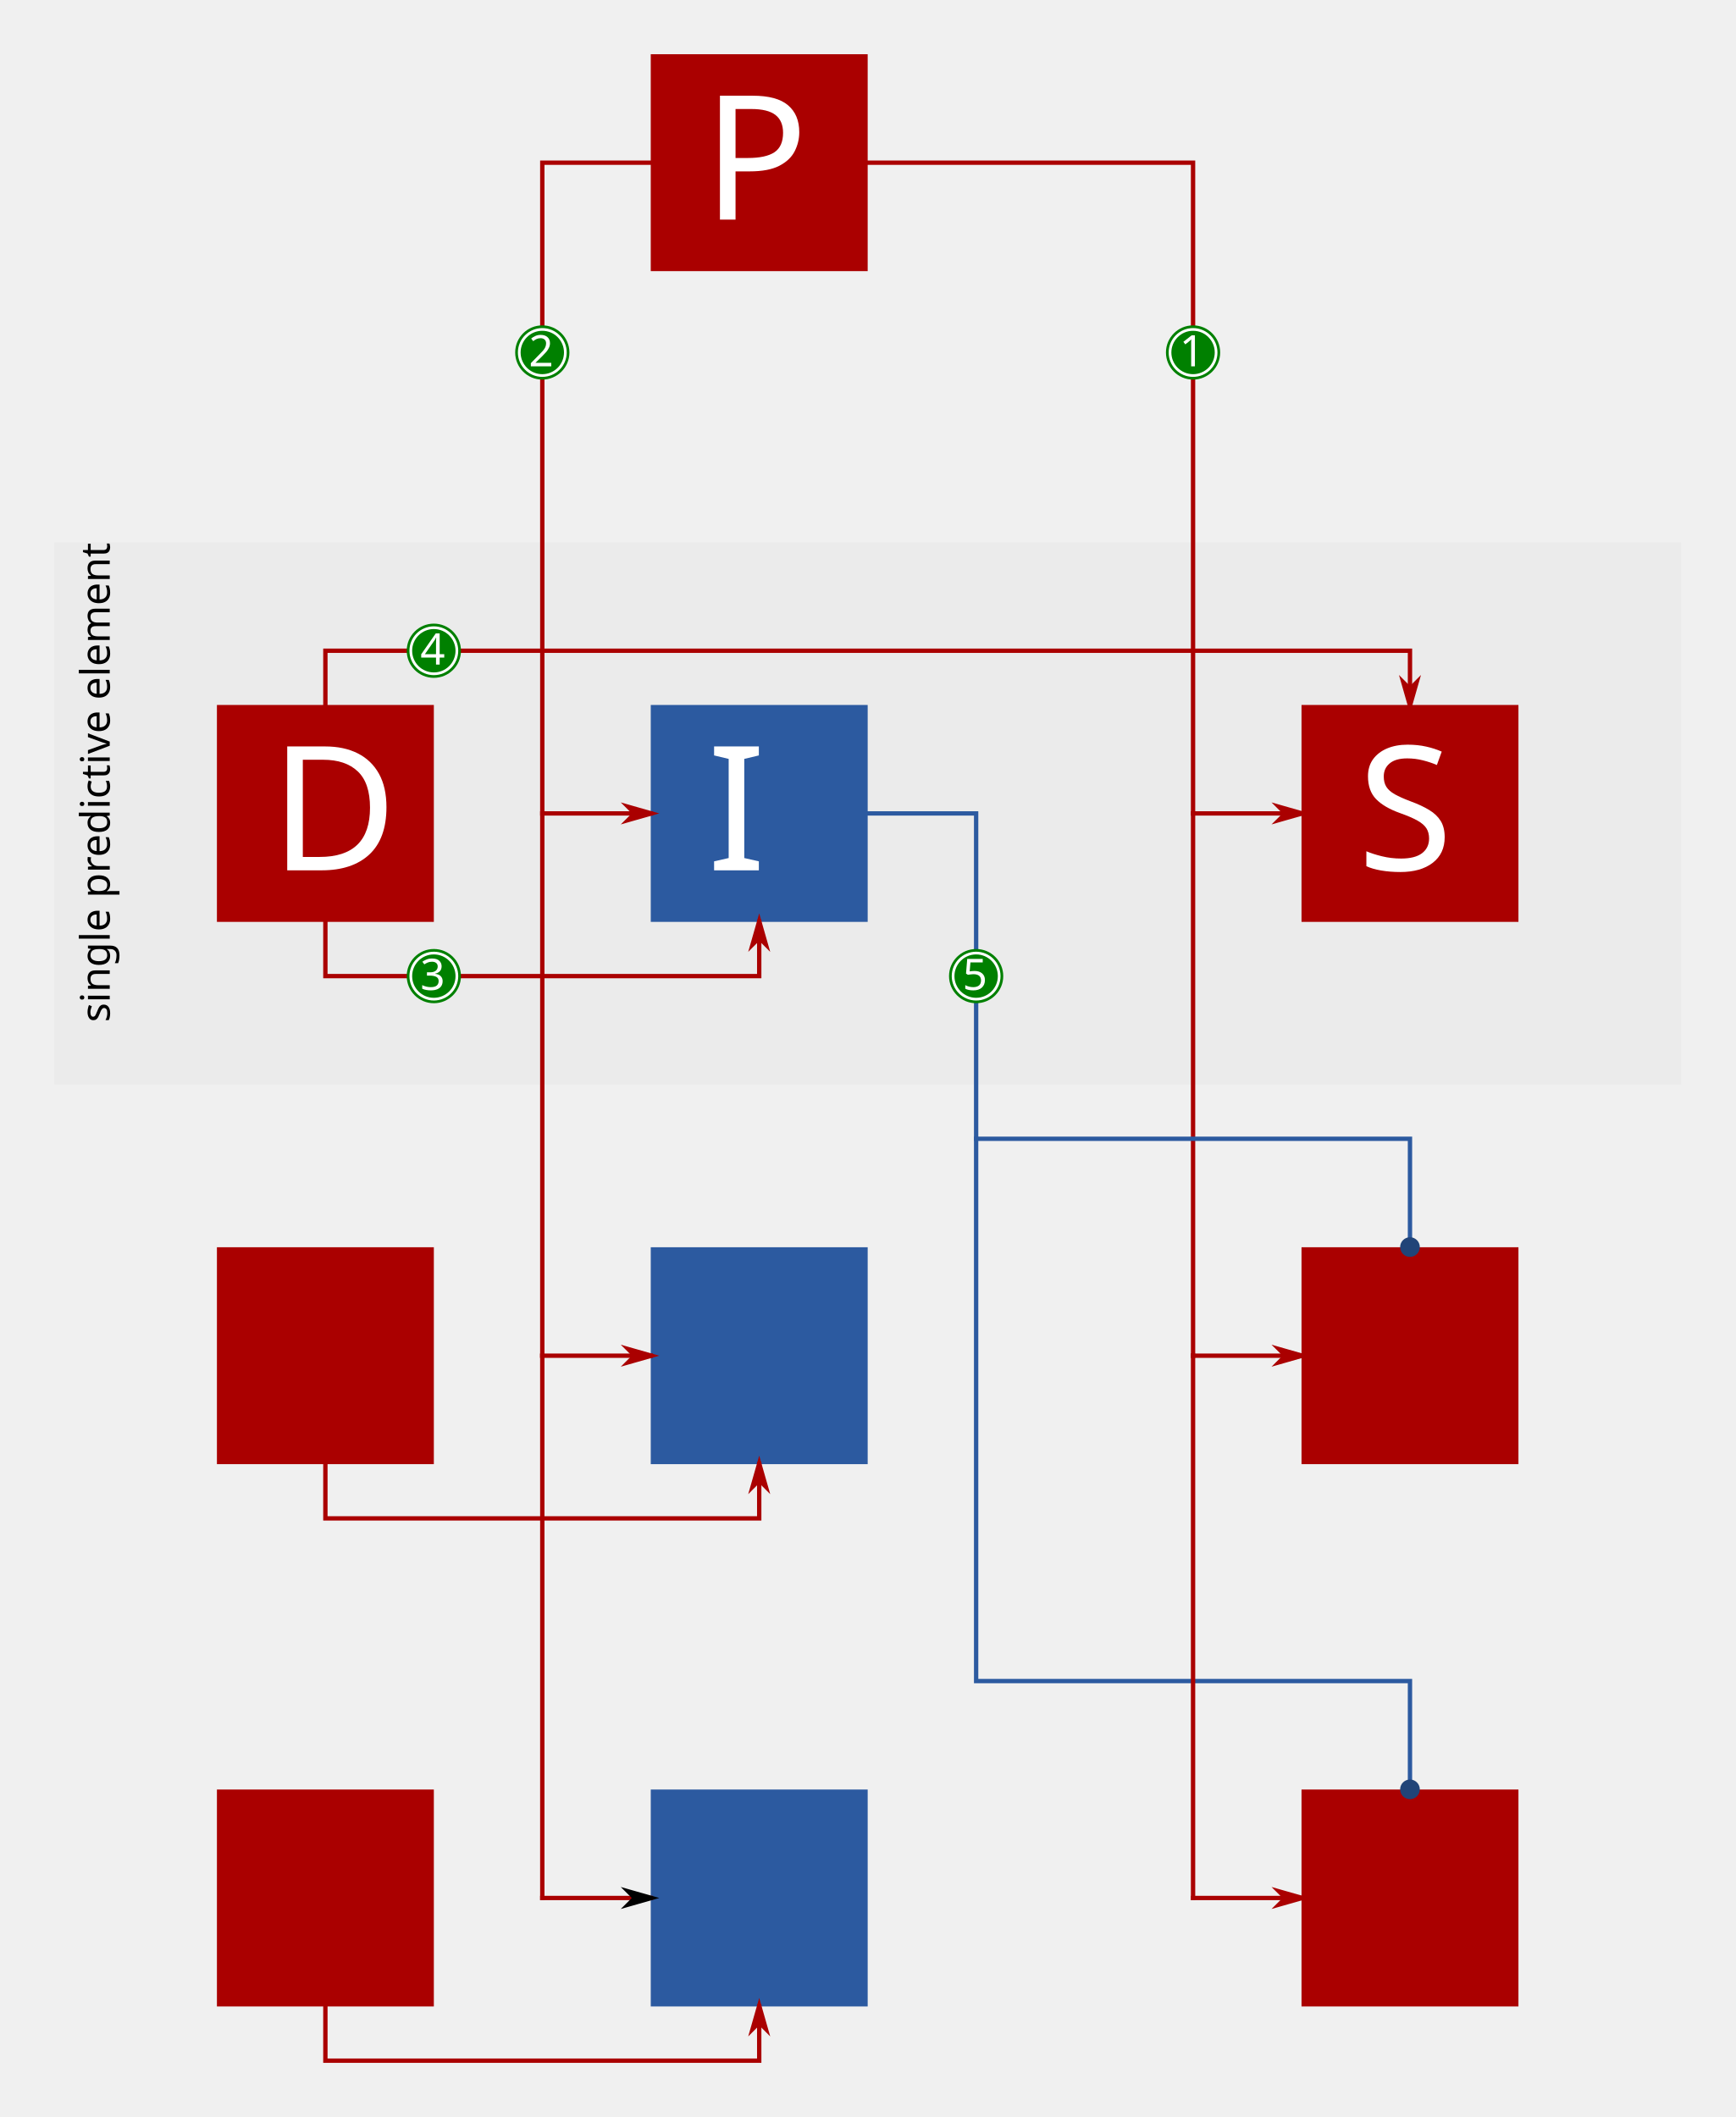
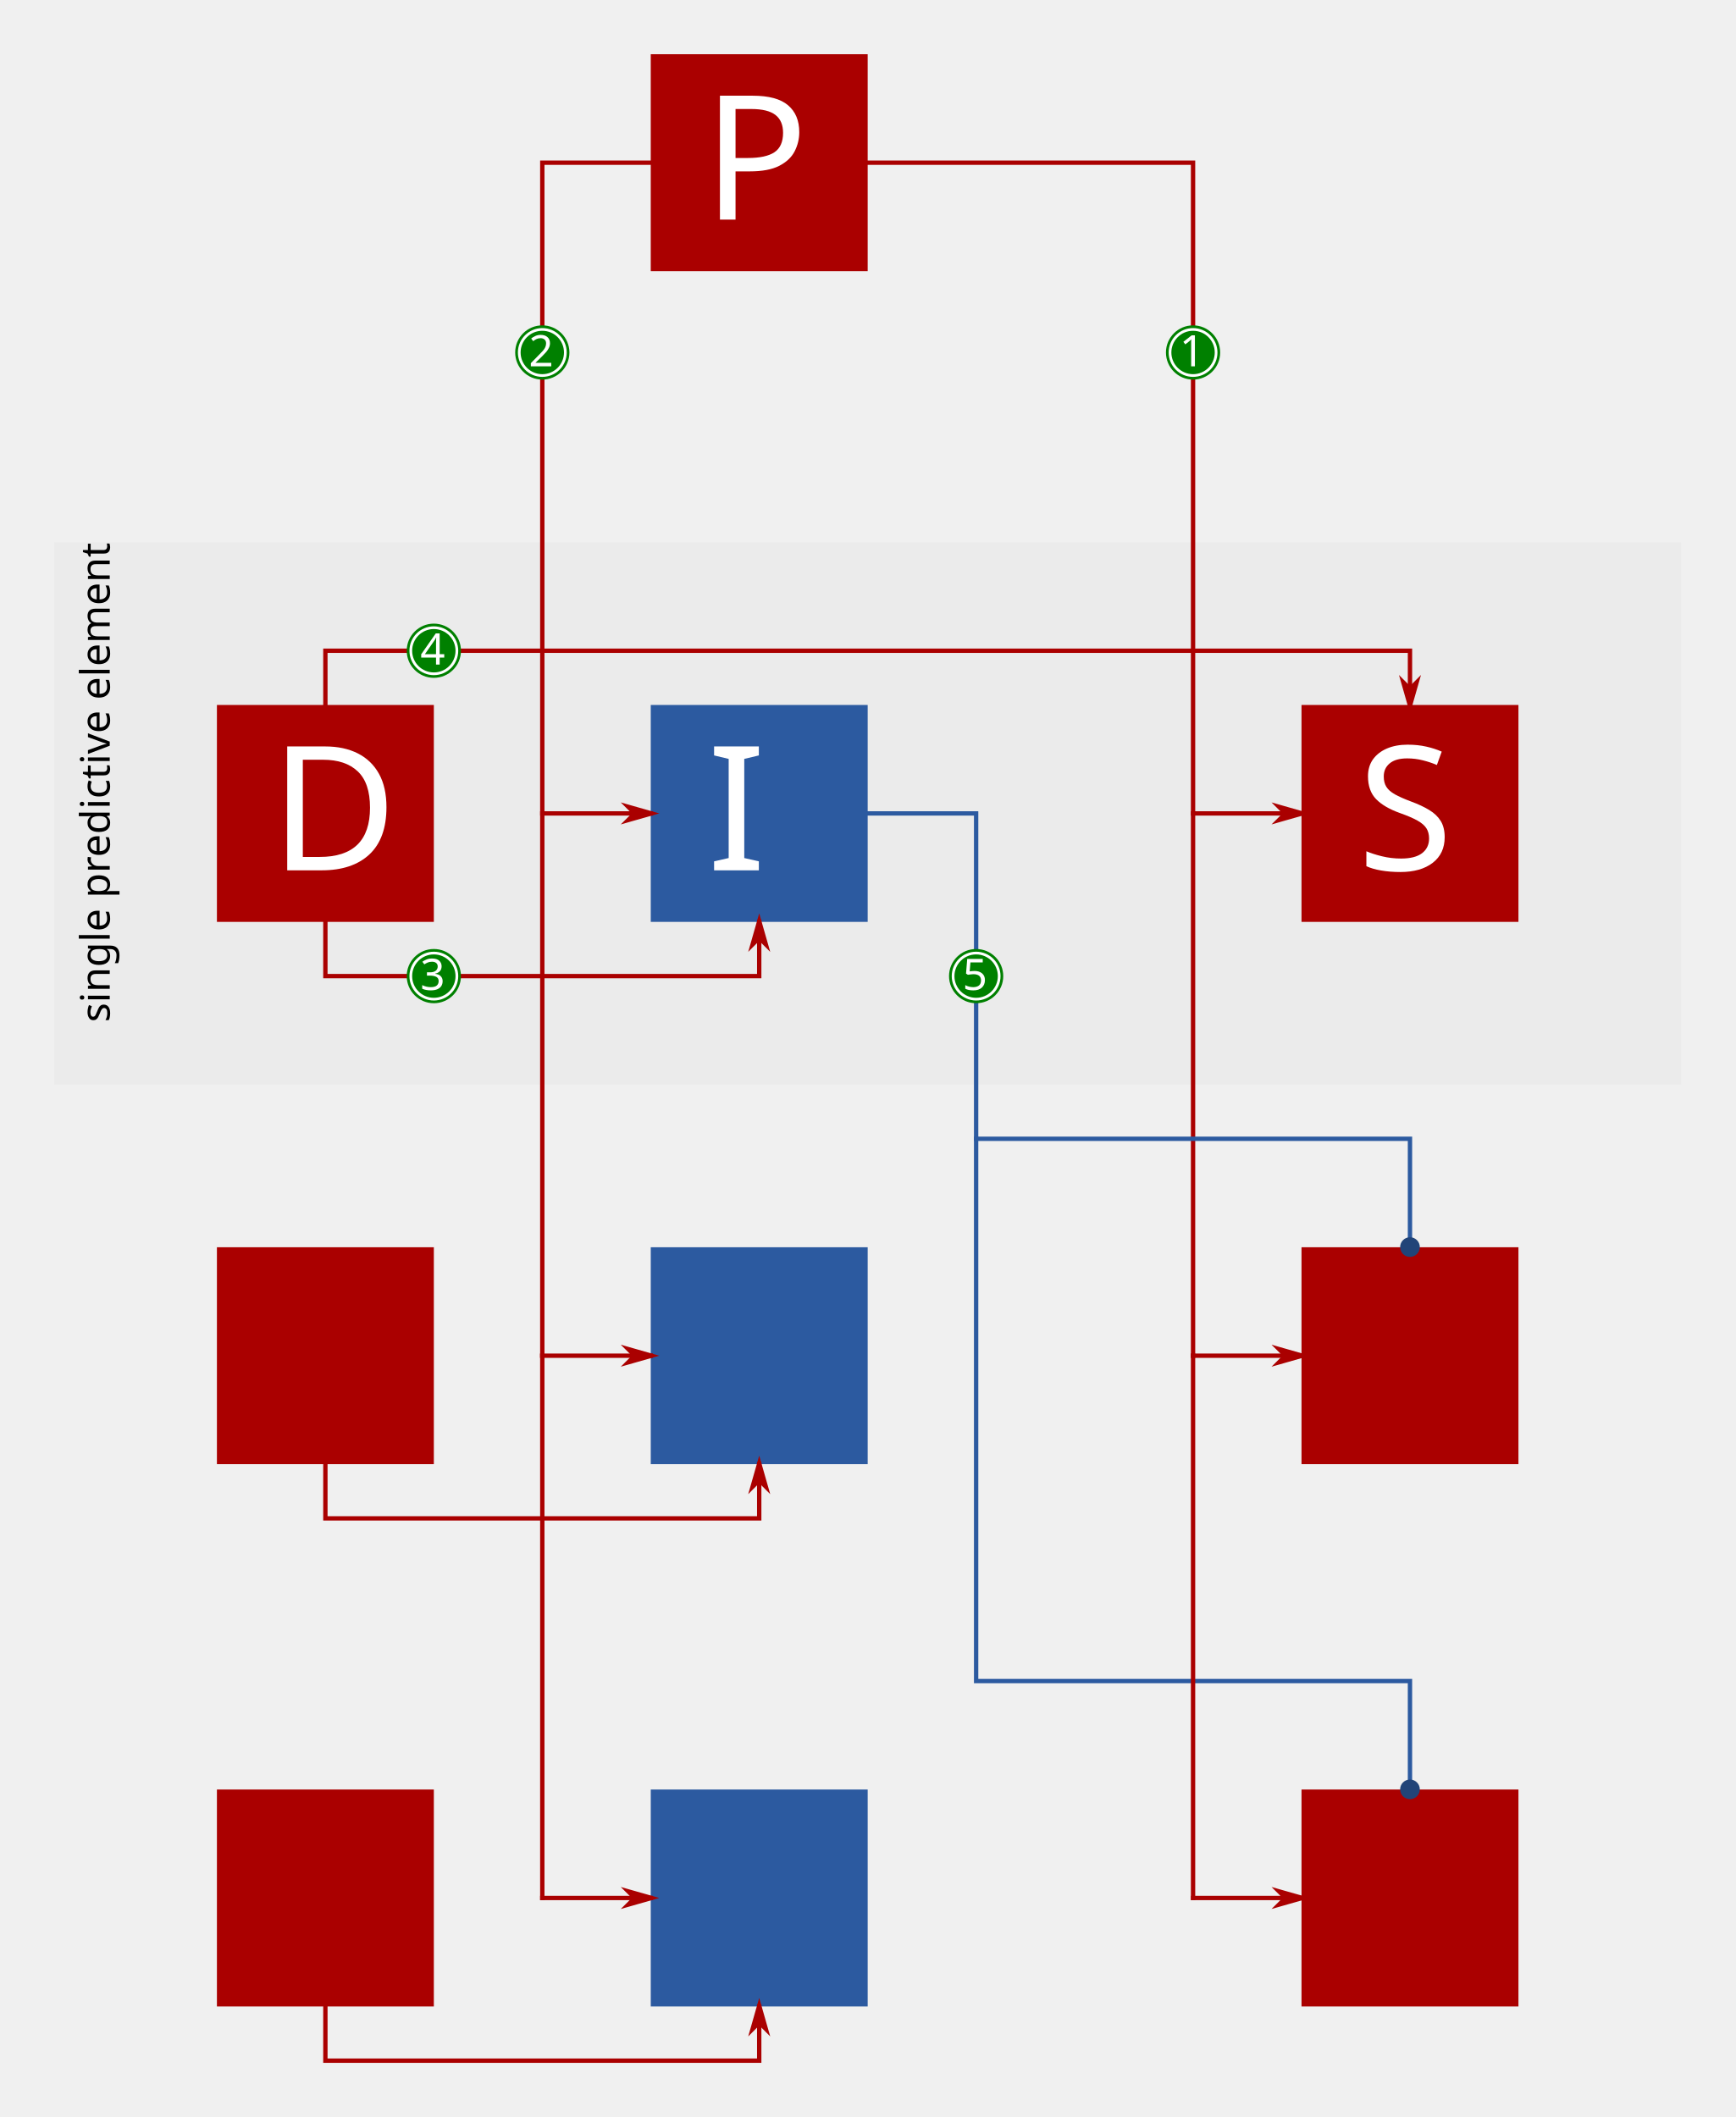
<svg xmlns="http://www.w3.org/2000/svg" width="320" height="390.388" id="svg3313" version="1.1">
  <defs id="defs3315">
    <marker orient="auto" refY="0.0" refX="0.0" id="marker4678" style="overflow:visible;">
      <path id="path4680" d="M 0.0,0.0 L 5.0,-5.0 L -12.5,0.0 L 5.0,5.0 L 0.0,0.0 z " style="fill-rule:evenodd;stroke:#aa0000;stroke-width:1pt;stroke-opacity:1;fill:#aa0000;fill-opacity:1" transform="scale(0.4) rotate(180) translate(10,0)" />
    </marker>
    <marker style="overflow:visible;" id="marker6094" refX="0.0" refY="0.0" orient="auto">
-       <path transform="scale(0.4) rotate(180) translate(10,0)" style="fill-rule:evenodd;stroke:#000000;stroke-width:1pt;stroke-opacity:1;fill:#000000;fill-opacity:1" d="M 0.0,0.0 L 5.0,-5.0 L -12.5,0.0 L 5.0,5.0 L 0.0,0.0 z " id="path6096" />
+       <path transform="scale(0.4) rotate(180) translate(10,0)" style="fill-rule:evenodd;stroke:#aa0000;stroke-width:1pt;stroke-opacity:1;fill:#aa0000;fill-opacity:1" d="M 0.0,0.0 L 5.0,-5.0 L -12.5,0.0 L 5.0,5.0 L 0.0,0.0 z " id="path6096" />
    </marker>
    <marker style="overflow:visible;" id="marker5892" refX="0.0" refY="0.0" orient="auto">
      <path transform="scale(0.4) rotate(180) translate(10,0)" style="fill-rule:evenodd;stroke:#aa0000;stroke-width:1pt;stroke-opacity:1;fill:#aa0000;fill-opacity:1" d="M 0.0,0.0 L 5.0,-5.0 L -12.5,0.0 L 5.0,5.0 L 0.0,0.0 z " id="path5894" />
    </marker>
    <marker style="overflow:visible;" id="marker5696" refX="0.0" refY="0.0" orient="auto">
      <path transform="scale(0.4) rotate(180) translate(10,0)" style="fill-rule:evenodd;stroke:#aa0000;stroke-width:1pt;stroke-opacity:1;fill:#aa0000;fill-opacity:1" d="M 0.0,0.0 L 5.0,-5.0 L -12.5,0.0 L 5.0,5.0 L 0.0,0.0 z " id="path5698" />
    </marker>
    <marker style="overflow:visible;" id="marker5506" refX="0.0" refY="0.0" orient="auto">
      <path transform="scale(0.4) rotate(180) translate(10,0)" style="fill-rule:evenodd;stroke:#aa0000;stroke-width:1pt;stroke-opacity:1;fill:#aa0000;fill-opacity:1" d="M 0.0,0.0 L 5.0,-5.0 L -12.5,0.0 L 5.0,5.0 L 0.0,0.0 z " id="path5508" />
    </marker>
    <marker style="overflow:visible;" id="marker5322" refX="0.0" refY="0.0" orient="auto">
      <path transform="scale(0.4) rotate(180) translate(10,0)" style="fill-rule:evenodd;stroke:#aa0000;stroke-width:1pt;stroke-opacity:1;fill:#aa0000;fill-opacity:1" d="M 0.0,0.0 L 5.0,-5.0 L -12.5,0.0 L 5.0,5.0 L 0.0,0.0 z " id="path5324" />
    </marker>
    <marker style="overflow:visible;" id="marker5143" refX="0.0" refY="0.0" orient="auto">
      <path transform="scale(0.4) rotate(180) translate(10,0)" style="fill-rule:evenodd;stroke:#aa0000;stroke-width:1pt;stroke-opacity:1;fill:#aa0000;fill-opacity:1" d="M 0.0,0.0 L 5.0,-5.0 L -12.5,0.0 L 5.0,5.0 L 0.0,0.0 z " id="path5146" />
    </marker>
    <marker style="overflow:visible;" id="marker4971" refX="0.0" refY="0.0" orient="auto">
      <path transform="scale(0.4) rotate(180) translate(10,0)" style="fill-rule:evenodd;stroke:#aa0000;stroke-width:1pt;stroke-opacity:1;fill:#aa0000;fill-opacity:1" d="M 0.0,0.0 L 5.0,-5.0 L -12.5,0.0 L 5.0,5.0 L 0.0,0.0 z " id="path4973" />
    </marker>
    <marker style="overflow:visible;" id="marker4805" refX="0.0" refY="0.0" orient="auto">
      <path transform="scale(0.4) rotate(180) translate(10,0)" style="fill-rule:evenodd;stroke:#aa0000;stroke-width:1pt;stroke-opacity:1;fill:#aa0000;fill-opacity:1" d="M 0.0,0.0 L 5.0,-5.0 L -12.5,0.0 L 5.0,5.0 L 0.0,0.0 z " id="path4807" />
    </marker>
    <marker orient="auto" refY="0.0" refX="0.0" id="marker4640" style="overflow:visible;">
      <path id="path4393" d="M 0.0,0.0 L 5.0,-5.0 L -12.5,0.0 L 5.0,5.0 L 0.0,0.0 z " style="fill-rule:evenodd;stroke:#aa0000;stroke-width:1pt;stroke-opacity:1;fill:#aa0000;fill-opacity:1" transform="scale(0.4) rotate(180) translate(10,0)" />
    </marker>
    <marker style="overflow:visible" id="DotM" refX="0" refY="0" orient="auto">
      <path transform="matrix(0.4,0,0,0.4,2.96,0.4)" style="fill-rule:evenodd;stroke:#000000;stroke-width:1pt" d="m -2.5,-1 c 0,2.76 -2.24,5 -5,5 -2.76,0 -5,-2.24 -5,-5 0,-2.76 2.24,-5 5,-5 2.76,0 5,2.24 5,5 z" id="path3994" />
    </marker>
    <marker orient="auto" refY="0" refX="0" id="Arrow1Mend" style="overflow:visible">
      <path id="path3939" d="M 0,0 5,-5 -12.5,0 5,5 0,0 z" style="fill-rule:evenodd;stroke:#000000;stroke-width:1pt" transform="matrix(-0.4,0,0,-0.4,-4,0)" />
    </marker>
    <marker orient="auto" refY="0" refX="0" id="Arrow2Mend" style="overflow:visible">
      <path id="path4511" style="fill-rule:evenodd;stroke-width:0.625;stroke-linejoin:round" d="M 8.719,4.034 -2.207,0.016 8.719,-4.002 c -1.745,2.372 -1.735,5.617 -6e-7,8.035 z" transform="scale(-0.6,-0.6)" />
    </marker>
    <marker orient="auto" refY="0" refX="0" id="Arrow1MendJ" style="overflow:visible">
      <path id="path4379" d="M 0,0 5,-5 -12.5,0 5,5 0,0 z" style="fill:#a02c2c;fill-rule:evenodd;stroke:#a02c2c;stroke-width:1pt" transform="matrix(-0.4,0,0,-0.4,-4,0)" />
    </marker>
    <marker orient="auto" refY="0" refX="0" id="Arrow1MendJ4" style="overflow:visible">
      <path id="path5133" d="M 0,0 5,-5 -12.5,0 5,5 0,0 z" style="fill:#aa0000;fill-rule:evenodd;stroke:#aa0000;stroke-width:1pt" transform="matrix(-0.4,0,0,-0.4,-4,0)" />
    </marker>
    <marker orient="auto" refY="0" refX="0" id="Arrow1MendJb" style="overflow:visible">
      <path id="path5136" d="M 0,0 5,-5 -12.5,0 5,5 0,0 z" style="fill:#aa0000;fill-rule:evenodd;stroke:#aa0000;stroke-width:1pt" transform="matrix(-0.4,0,0,-0.4,-4,0)" />
    </marker>
    <marker orient="auto" refY="0" refX="0" id="Arrow2MendZ" style="overflow:visible">
      <path id="path5139" style="fill:#a02c2c;fill-rule:evenodd;stroke:#a02c2c;stroke-width:0.625;stroke-linejoin:round" d="M 8.719,4.034 -2.207,0.016 8.719,-4.002 c -1.745,2.372 -1.735,5.617 -6e-7,8.035 z" transform="scale(-0.6,-0.6)" />
    </marker>
    <marker orient="auto" refY="0" refX="0" id="Arrow2MendE" style="overflow:visible">
      <path id="path5142" style="fill:#a02c2c;fill-rule:evenodd;stroke:#a02c2c;stroke-width:0.625;stroke-linejoin:round" d="M 8.719,4.034 -2.207,0.016 8.719,-4.002 c -1.745,2.372 -1.735,5.617 -6e-7,8.035 z" transform="scale(-0.6,-0.6)" />
    </marker>
    <marker orient="auto" refY="0" refX="0" id="Arrow1MendJm" style="overflow:visible">
      <path id="path5145" d="M 0,0 5,-5 -12.5,0 5,5 0,0 z" style="fill:#aa0000;fill-rule:evenodd;stroke:#aa0000;stroke-width:1pt" transform="matrix(-0.4,0,0,-0.4,-4,0)" />
    </marker>
    <marker orient="auto" refY="0" refX="0" id="Arrow2MendW" style="overflow:visible">
      <path id="path5148" style="fill:#a02c2c;fill-rule:evenodd;stroke:#a02c2c;stroke-width:0.625;stroke-linejoin:round" d="M 8.719,4.034 -2.207,0.016 8.719,-4.002 c -1.745,2.372 -1.735,5.617 -6e-7,8.035 z" transform="scale(-0.6,-0.6)" />
    </marker>
    <marker orient="auto" refY="0" refX="0" id="Arrow2Menda" style="overflow:visible">
      <path id="path6339" style="fill:#2c5aa0;fill-rule:evenodd;stroke:#2c5aa0;stroke-width:0.625;stroke-linejoin:round" d="M 8.719,4.034 -2.207,0.016 8.719,-4.002 c -1.745,2.372 -1.735,5.617 -6e-7,8.035 z" transform="scale(-0.6,-0.6)" />
    </marker>
    <marker orient="auto" refY="0" refX="0" id="Arrow2MendM" style="overflow:visible">
      <path id="path6342" style="fill:#2c5aa0;fill-rule:evenodd;stroke:#2c5aa0;stroke-width:0.625;stroke-linejoin:round" d="M 8.719,4.034 -2.207,0.016 8.719,-4.002 c -1.745,2.372 -1.735,5.617 -6e-7,8.035 z" transform="scale(-0.6,-0.6)" />
    </marker>
    <marker style="overflow:visible" id="DotMh" refX="0" refY="0" orient="auto">
      <path transform="matrix(0.4,0,0,0.4,2.96,0.4)" style="fill:#214478;fill-rule:evenodd;stroke:#214478;stroke-width:1pt" d="m -2.5,-1 c 0,2.76 -2.24,5 -5,5 -2.76,0 -5,-2.24 -5,-5 0,-2.76 2.24,-5 5,-5 2.76,0 5,2.24 5,5 z" id="path7409" />
    </marker>
    <marker orient="auto" refY="0" refX="0" id="Arrow2MendZP" style="overflow:visible">
      <path id="path7412" style="fill:#a02c2c;fill-rule:evenodd;stroke:#a02c2c;stroke-width:0.625;stroke-linejoin:round" d="M 8.719,4.034 -2.207,0.016 8.719,-4.002 c -1.745,2.372 -1.735,5.617 -6e-7,8.035 z" transform="scale(-0.6,-0.6)" />
    </marker>
    <marker orient="auto" refY="0" refX="0" id="Arrow2Mends" style="overflow:visible">
      <path id="path7415" style="fill:#a02c2c;fill-rule:evenodd;stroke:#a02c2c;stroke-width:0.625;stroke-linejoin:round" d="M 8.719,4.034 -2.207,0.016 8.719,-4.002 c -1.745,2.372 -1.735,5.617 -6e-7,8.035 z" transform="scale(-0.6,-0.6)" />
    </marker>
    <marker orient="auto" refY="0" refX="0" id="Arrow2Mend2" style="overflow:visible">
      <path id="path7418" style="fill:#a02c2c;fill-rule:evenodd;stroke:#a02c2c;stroke-width:0.625;stroke-linejoin:round" d="M 8.719,4.034 -2.207,0.016 8.719,-4.002 c -1.745,2.372 -1.735,5.617 -6e-7,8.035 z" transform="scale(-0.6,-0.6)" />
    </marker>
    <marker orient="auto" refY="0" refX="0" id="Arrow1MendJb3" style="overflow:visible">
      <path id="path7421" d="M 0,0 5,-5 -12.5,0 5,5 0,0 z" style="fill:#aa0000;fill-rule:evenodd;stroke:#aa0000;stroke-width:1pt" transform="matrix(-0.4,0,0,-0.4,-4,0)" />
    </marker>
    <marker orient="auto" refY="0" refX="0" id="Arrow2MendW8" style="overflow:visible">
      <path id="path7424" style="fill:#a02c2c;fill-rule:evenodd;stroke:#a02c2c;stroke-width:0.625;stroke-linejoin:round" d="M 8.719,4.034 -2.207,0.016 8.719,-4.002 c -1.745,2.372 -1.735,5.617 -6e-7,8.035 z" transform="scale(-0.6,-0.6)" />
    </marker>
    <marker orient="auto" refY="0" refX="0" id="Arrow2Mend5" style="overflow:visible">
      <path id="path7427" style="fill:#a02c2c;fill-rule:evenodd;stroke:#a02c2c;stroke-width:0.625;stroke-linejoin:round" d="M 8.719,4.034 -2.207,0.016 8.719,-4.002 c -1.745,2.372 -1.735,5.617 -6e-7,8.035 z" transform="scale(-0.6,-0.6)" />
    </marker>
    <marker style="overflow:visible" id="DotML" refX="0" refY="0" orient="auto">
      <path transform="matrix(0.4,0,0,0.4,2.96,0.4)" style="fill:#214478;fill-rule:evenodd;stroke:#214478;stroke-width:1pt" d="m -2.5,-1 c 0,2.76 -2.24,5 -5,5 -2.76,0 -5,-2.24 -5,-5 0,-2.76 2.24,-5 5,-5 2.76,0 5,2.24 5,5 z" id="path7430" />
    </marker>
    <marker orient="auto" refY="0" refX="0" id="Arrow2Mendl" style="overflow:visible">
      <path id="path7433" style="fill:#a02c2c;fill-rule:evenodd;stroke:#a02c2c;stroke-width:0.625;stroke-linejoin:round" d="M 8.719,4.034 -2.207,0.016 8.719,-4.002 c -1.745,2.372 -1.735,5.617 -6e-7,8.035 z" transform="scale(-0.6,-0.6)" />
    </marker>
    <marker orient="auto" refY="0" refX="0" id="Arrow2MendZx" style="overflow:visible">
      <path id="path7436" style="fill:#a02c2c;fill-rule:evenodd;stroke:#a02c2c;stroke-width:0.625;stroke-linejoin:round" d="M 8.719,4.034 -2.207,0.016 8.719,-4.002 c -1.745,2.372 -1.735,5.617 -6e-7,8.035 z" transform="scale(-0.6,-0.6)" />
    </marker>
    <marker orient="auto" refY="0" refX="0" id="Arrow2MendZV" style="overflow:visible">
      <path id="path7439" style="fill:#a02c2c;fill-rule:evenodd;stroke:#a02c2c;stroke-width:0.625;stroke-linejoin:round" d="M 8.719,4.034 -2.207,0.016 8.719,-4.002 c -1.745,2.372 -1.735,5.617 -6e-7,8.035 z" transform="scale(-0.6,-0.6)" />
    </marker>
    <marker orient="auto" refY="0" refX="0" id="Arrow2Mendam" style="overflow:visible">
      <path id="path7442" style="fill:#a02c2c;fill-rule:evenodd;stroke:#a02c2c;stroke-width:0.625;stroke-linejoin:round" d="M 8.719,4.034 -2.207,0.016 8.719,-4.002 c -1.745,2.372 -1.735,5.617 -6e-7,8.035 z" transform="scale(-0.6,-0.6)" />
    </marker>
  </defs>
  <g id="layer1" transform="translate(-60,-682.3622)">
    <rect style="fill:#ebebeb;stroke:none;fill-opacity:1" id="rect7672" width="300" height="100" x="70" y="782.362" />
    <rect style="fill:#aa0000;stroke:none" id="rect3454" width="40" height="40" x="180" y="692.362" />
    <rect y="812.362" x="100" height="40" width="40" id="rect3424" style="fill:#aa0000;stroke:none" />
    <rect style="fill:#aa0000;stroke:none" id="rect3426" width="40" height="40" x="300" y="812.362" />
    <rect y="912.362" x="300" height="40" width="40" id="rect3428" style="fill:#aa0000;stroke:none" />
    <rect style="fill:#aa0000;stroke:none" id="rect3430" width="40" height="40" x="100" y="912.362" />
    <rect y="1012.362" x="100" height="40" width="40" id="rect3432" style="fill:#aa0000;stroke:none" />
    <rect style="fill:#aa0000;stroke:none" id="rect3434" width="40" height="40" x="300" y="1012.362" />
    <rect style="fill:#2c5aa0;stroke:none" id="rect3922-1" width="40" height="40" x="180" y="912.362" />
    <rect y="1012.362" x="180" height="40" width="40" id="rect7304" style="fill:#2c5aa0;stroke:none" />
    <rect y="812.362" x="180" height="40" width="40" id="rect7306" style="fill:#2c5aa0;stroke:none" />
    <text xml:space="preserve" style="font-size:16px;font-style:normal;font-variant:normal;font-weight:bold;font-stretch:normal;line-height:125%;letter-spacing:0px;word-spacing:0px;writing-mode:lr-tb;fill:#000000;fill-opacity:1;stroke:none;font-family:Linux Biolinum;-inkscape-font-specification:Sans Bold" x="337.5" y="268.022" id="text5938">
      <tspan id="tspan5940" x="337.5" y="268.022" />
    </text>
    <path id="path4512" d="m 209.548,145.744 0,10 80,0 0,-10" style="color:#000000;fill:none;stroke:#aa0000;stroke-width:0.8;stroke-linecap:square;stroke-linejoin:miter;stroke-miterlimit:4;stroke-opacity:1;stroke-dasharray:none;stroke-dashoffset:0;marker:none;marker-end:url(#marker5143);visibility:visible;display:inline;overflow:visible;enable-background:accumulate" transform="translate(-89.54841,706.6182)" />
    <path id="path6528" d="m 269.548,5.744 -20,0 0,120 20,0" style="color:#000000;fill:none;stroke:#aa0000;stroke-width:0.8;stroke-linecap:square;stroke-linejoin:miter;stroke-miterlimit:4;stroke-opacity:1;stroke-dasharray:none;stroke-dashoffset:0;marker:none;marker-end:url(#marker5322);visibility:visible;display:inline;overflow:visible;enable-background:accumulate" transform="translate(-89.54841,706.6182)" />
    <path id="path6530" d="m 309.548,5.744 60,0 0,120 20,0" style="color:#000000;fill:none;stroke:#aa0000;stroke-width:0.8;stroke-linecap:square;stroke-linejoin:miter;stroke-miterlimit:4;stroke-opacity:1;stroke-dasharray:none;stroke-dashoffset:0;marker:none;marker-end:url(#marker5506);visibility:visible;display:inline;overflow:visible;enable-background:accumulate" transform="translate(-89.54841,706.6182)" />
    <path style="color:#000000;fill:none;stroke:#aa0000;stroke-width:0.8;stroke-linecap:square;stroke-linejoin:miter;stroke-miterlimit:4;stroke-opacity:1;stroke-dasharray:none;stroke-dashoffset:0;marker:none;marker-end:url(#marker4805);visibility:visible;display:inline;overflow:visible;enable-background:accumulate" d="m 120,952.362 0,10 80,0 0,-10" id="path6538" />
    <path id="path6540" d="m 249.548,225.744 20,0" style="color:#000000;fill:none;stroke:#aa0000;stroke-width:0.8;stroke-linecap:square;stroke-linejoin:miter;stroke-miterlimit:4;stroke-opacity:1;stroke-dasharray:none;stroke-dashoffset:0;marker:none;marker-end:url(#marker4971);visibility:visible;display:inline;overflow:visible;enable-background:accumulate" transform="translate(-89.54841,706.6182)" />
    <path id="path6542" d="m 280,932.362 20,0" style="color:#000000;fill:none;stroke:#aa0000;stroke-width:0.8;stroke-linecap:square;stroke-linejoin:miter;stroke-miterlimit:4;stroke-opacity:1;stroke-dasharray:none;stroke-dashoffset:0;marker:none;marker-end:url(#marker5696);visibility:visible;display:inline;overflow:visible;enable-background:accumulate" />
    <path id="path6544" d="m 249.548,125.744 0,100" style="color:#000000;fill:none;stroke:#aa0000;stroke-width:0.8;stroke-linecap:square;stroke-linejoin:miter;stroke-miterlimit:4;stroke-opacity:1;stroke-dasharray:none;stroke-dashoffset:0;marker:none;visibility:visible;display:inline;overflow:visible;enable-background:accumulate" transform="translate(-89.54841,706.6182)" />
    <path id="path6546" d="m 280,832.362 0,100" style="color:#000000;fill:none;stroke:#aa0000;stroke-width:0.8;stroke-linecap:square;stroke-linejoin:miter;stroke-miterlimit:4;stroke-opacity:1;stroke-dasharray:none;stroke-dashoffset:0;marker:none;visibility:visible;display:inline;overflow:visible;enable-background:accumulate" />
    <path id="path6548" d="m 309.548,125.744 20,0 0,60 80,0 0,20" style="color:#000000;fill:none;stroke:#2c5aa0;stroke-width:0.8;stroke-linecap:square;stroke-linejoin:miter;stroke-miterlimit:4;stroke-opacity:1;stroke-dasharray:none;stroke-dashoffset:0;marker:none;marker-end:url(#DotMh);visibility:visible;display:inline;overflow:visible;enable-background:accumulate" transform="translate(-89.54841,706.6182)" />
    <path id="path6556" d="m 120,1052.362 0,10 80,0 0,-10" style="color:#000000;fill:none;stroke:#aa0000;stroke-width:0.8;stroke-linecap:square;stroke-linejoin:miter;stroke-miterlimit:4;stroke-opacity:1;stroke-dasharray:none;stroke-dashoffset:0;marker:none;marker-end:url(#marker4640);visibility:visible;display:inline;overflow:visible;enable-background:accumulate" />
    <path style="color:#000000;fill:none;stroke:#aa0000;stroke-width:0.8;stroke-linecap:square;stroke-linejoin:miter;stroke-miterlimit:4;stroke-opacity:1;stroke-dasharray:none;stroke-dashoffset:0;marker:none;marker-end:url(#marker6094);visibility:visible;display:inline;overflow:visible;enable-background:accumulate" d="m 160,1032.362 20,0" id="path6558" />
    <path style="color:#000000;fill:none;stroke:#aa0000;stroke-width:0.8;stroke-linecap:square;stroke-linejoin:miter;stroke-miterlimit:4;stroke-opacity:1;stroke-dasharray:none;stroke-dashoffset:0;marker:none;marker-end:url(#marker5892);visibility:visible;display:inline;overflow:visible;enable-background:accumulate" d="m 280,1032.362 20,0" id="path6560" />
    <path id="path6562" d="m 329.548,185.744 0,100 80,0 0,20" style="color:#000000;fill:none;stroke:#2c5aa0;stroke-width:0.8;stroke-linecap:square;stroke-linejoin:miter;stroke-miterlimit:4;stroke-opacity:1;stroke-dasharray:none;stroke-dashoffset:0;marker:none;marker-end:url(#DotML);visibility:visible;display:inline;overflow:visible;enable-background:accumulate" transform="translate(-89.54841,706.6182)" />
    <path id="path6766" d="m 369.548,225.744 0,100" style="color:#000000;fill:none;stroke:#aa0000;stroke-width:0.8;stroke-linecap:square;stroke-linejoin:miter;stroke-miterlimit:4;stroke-opacity:1;stroke-dasharray:none;stroke-dashoffset:0;marker:none;visibility:visible;display:inline;overflow:visible;enable-background:accumulate" transform="translate(-89.54841,706.6182)" />
    <path id="path6768" d="m 249.548,225.744 0,100" style="color:#000000;fill:none;stroke:#aa0000;stroke-width:0.8;stroke-linecap:square;stroke-linejoin:miter;stroke-miterlimit:4;stroke-opacity:1;stroke-dasharray:none;stroke-dashoffset:0;marker:none;visibility:visible;display:inline;overflow:visible;enable-background:accumulate" transform="translate(-89.54841,706.6182)" />
    <text xml:space="preserve" style="font-size:48px;font-style:normal;font-variant:normal;font-weight:bold;font-stretch:normal;text-align:start;line-height:125%;letter-spacing:0px;word-spacing:0px;writing-mode:lr-tb;text-anchor:start;fill:#ffffff;fill-opacity:1;stroke:none;font-family:Source Code Pro;-inkscape-font-specification:Sans Bold;" x="109.856" y="842.858" id="text7652">
      <tspan id="tspan7654" x="109.856" y="842.858" style="font-size:32px;font-weight:normal;-inkscape-font-specification:Source Code Pro;fill:#ffffff;">D</tspan>
    </text>
    <text xml:space="preserve" style="font-size:48px;font-style:normal;font-variant:normal;font-weight:bold;font-stretch:normal;text-align:start;line-height:125%;letter-spacing:0px;word-spacing:0px;writing-mode:lr-tb;text-anchor:start;fill:#ffffff;fill-opacity:1;stroke:none;font-family:Source Code Pro;-inkscape-font-specification:Sans Bold;" x="190.4" y="842.858" id="text7656">
      <tspan id="tspan7658" x="190.4" y="842.858" style="font-size:32px;font-weight:normal;-inkscape-font-specification:Source Code Pro;fill:#ffffff;">I</tspan>
    </text>
    <text xml:space="preserve" style="font-size:48px;font-style:normal;font-variant:normal;font-weight:normal;font-stretch:normal;text-align:start;line-height:125%;letter-spacing:0px;word-spacing:0px;writing-mode:lr-tb;text-anchor:start;fill:#ffffff;fill-opacity:1;stroke:none;font-family:Source Code Pro;-inkscape-font-specification:Sans;" x="189.648" y="722.858" id="text7660">
      <tspan id="tspan7662" x="189.648" y="722.858" style="font-size:32px;fill:#ffffff;">P</tspan>
    </text>
    <text xml:space="preserve" style="font-size:32px;font-style:normal;font-variant:normal;font-weight:normal;font-stretch:normal;text-align:start;line-height:125%;letter-spacing:0px;word-spacing:0px;writing-mode:lr-tb;text-anchor:start;fill:#ffffff;fill-opacity:1;stroke:none;font-family:Source Code Pro;-inkscape-font-specification:Sans;" x="310.336" y="842.858" id="text7664">
      <tspan id="tspan7666" x="310.336" y="842.858">S</tspan>
    </text>
    <text xml:space="preserve" style="font-style:normal;font-variant:normal;font-weight:normal;font-stretch:normal;font-size:48px;line-height:125%;font-family:'Linux Libertine';-inkscape-font-specification:'Linux Libertine';text-align:start;letter-spacing:0px;word-spacing:0px;writing-mode:lr-tb;text-anchor:start;fill:#000000;fill-opacity:1;stroke:none;stroke-width:1px;stroke-linecap:butt;stroke-linejoin:miter;stroke-opacity:1" x="-870.869" y="80.237" id="text7327" transform="matrix(0,-1,1,0,0,0)">
      <tspan id="tspan7329" x="-870.869" y="80.237" style="font-style:normal;font-variant:normal;font-weight:normal;font-stretch:normal;font-size:7.5px;font-family:'Linux Libertine';-inkscape-font-specification:'Linux Libertine'">single predictive element</tspan>
    </text>
    <g transform="translate(-80,-195)" id="g4550">
      <circle r="10" cy="210" cx="60" transform="matrix(0.5,0,0,0.5,210,837.3622)" id="path8216" style="fill:#008000;fill-opacity:1;stroke:none" />
      <circle r="10" cy="210" cx="60" style="fill:#ffffff;fill-opacity:1;stroke:none" id="path8218" transform="matrix(0.45,0,0,0.45,213,847.8622)" />
      <circle r="10" cy="210" cx="60" style="fill:#008000;fill-opacity:1;stroke:none" id="path8220" transform="matrix(0.4,0,0,0.4,216,858.3622)" />
      <text xml:space="preserve" style="font-style:normal;font-variant:normal;font-weight:bold;font-stretch:normal;font-size:48px;line-height:125%;font-family:'Source Code Pro';-inkscape-font-specification:'Sans Bold';text-align:start;letter-spacing:0px;word-spacing:0px;writing-mode:lr-tb;text-anchor:start;fill:#000000;fill-opacity:1;stroke:none" x="237.496" y="944.914" id="text8222">
        <tspan id="tspan8224" x="237.496" y="944.914" style="font-weight:normal;font-size:8px;-inkscape-font-specification:'Source Code Pro';fill:#ffffff">2</tspan>
      </text>
    </g>
    <g id="g7347" transform="translate(40,-195)">
      <circle style="fill:#008000;fill-opacity:1;stroke:none" id="circle7349" transform="matrix(0.5,0,0,0.5,210,837.3622)" cx="60" cy="210" r="10" />
      <circle transform="matrix(0.45,0,0,0.45,213,847.8622)" id="circle7351" style="fill:#ffffff;fill-opacity:1;stroke:none" cx="60" cy="210" r="10" />
      <circle transform="matrix(0.4,0,0,0.4,216,858.3622)" id="circle7353" style="fill:#008000;fill-opacity:1;stroke:none" cx="60" cy="210" r="10" />
      <text id="text7355" y="944.914" x="237.496" style="font-style:normal;font-variant:normal;font-weight:bold;font-stretch:normal;font-size:48px;line-height:125%;font-family:'Source Code Pro';-inkscape-font-specification:'Sans Bold';text-align:start;letter-spacing:0px;word-spacing:0px;writing-mode:lr-tb;text-anchor:start;fill:#000000;fill-opacity:1;stroke:none" xml:space="preserve">
        <tspan style="font-weight:normal;font-size:8px;-inkscape-font-specification:'Source Code Pro';fill:#ffffff" y="944.914" x="237.496" id="tspan7357">1</tspan>
      </text>
    </g>
    <g transform="translate(-100,-80)" id="g7359">
      <circle r="10" cy="210" cx="60" transform="matrix(0.5,0,0,0.5,210,837.3622)" id="circle7361" style="fill:#008000;fill-opacity:1;stroke:none" />
      <circle r="10" cy="210" cx="60" style="fill:#ffffff;fill-opacity:1;stroke:none" id="circle7363" transform="matrix(0.45,0,0,0.45,213,847.8622)" />
      <circle r="10" cy="210" cx="60" style="fill:#008000;fill-opacity:1;stroke:none" id="circle7365" transform="matrix(0.4,0,0,0.4,216,858.3622)" />
      <text xml:space="preserve" style="font-style:normal;font-variant:normal;font-weight:bold;font-stretch:normal;font-size:48px;line-height:125%;font-family:'Source Code Pro';-inkscape-font-specification:'Sans Bold';text-align:start;letter-spacing:0px;word-spacing:0px;writing-mode:lr-tb;text-anchor:start;fill:#000000;fill-opacity:1;stroke:none" x="237.496" y="944.914" id="text7367">
        <tspan id="tspan7369" x="237.496" y="944.914" style="font-weight:normal;font-size:8px;-inkscape-font-specification:'Source Code Pro';fill:#ffffff">3</tspan>
      </text>
    </g>
    <g id="g7371" transform="translate(0,-80)">
      <circle style="fill:#008000;fill-opacity:1;stroke:none" id="circle7373" transform="matrix(0.5,0,0,0.5,210,837.3622)" cx="60" cy="210" r="10" />
      <circle transform="matrix(0.45,0,0,0.45,213,847.8622)" id="circle7375" style="fill:#ffffff;fill-opacity:1;stroke:none" cx="60" cy="210" r="10" />
      <circle transform="matrix(0.4,0,0,0.4,216,858.3622)" id="circle7377" style="fill:#008000;fill-opacity:1;stroke:none" cx="60" cy="210" r="10" />
      <text id="text7379" y="944.914" x="237.496" style="font-style:normal;font-variant:normal;font-weight:bold;font-stretch:normal;font-size:48px;line-height:125%;font-family:'Source Code Pro';-inkscape-font-specification:'Sans Bold';text-align:start;letter-spacing:0px;word-spacing:0px;writing-mode:lr-tb;text-anchor:start;fill:#000000;fill-opacity:1;stroke:none" xml:space="preserve">
        <tspan style="font-weight:normal;font-size:8px;-inkscape-font-specification:'Source Code Pro';fill:#ffffff" y="944.914" x="237.496" id="tspan7381">5</tspan>
      </text>
    </g>
    <path style="color:#000000;display:inline;overflow:visible;visibility:visible;fill:none;fill-rule:evenodd;stroke:#aa0000;stroke-width:0.8;stroke-linecap:square;stroke-linejoin:miter;stroke-miterlimit:4;stroke-dasharray:none;stroke-dashoffset:0;stroke-opacity:1;marker:none;enable-background:accumulate;marker-end:url(#marker4678)" d="m 120,812.362 0,-10 200,0 0,10" id="path4466" />
    <g id="g4934" transform="translate(-100,-140)">
      <circle style="fill:#008000;fill-opacity:1;stroke:none" id="circle4936" transform="matrix(0.5,0,0,0.5,210,837.3622)" cx="60" cy="210" r="10" />
      <circle transform="matrix(0.45,0,0,0.45,213,847.8622)" id="circle4938" style="fill:#ffffff;fill-opacity:1;stroke:none" cx="60" cy="210" r="10" />
      <circle transform="matrix(0.4,0,0,0.4,216,858.3622)" id="circle4940" style="fill:#008000;fill-opacity:1;stroke:none" cx="60" cy="210" r="10" />
      <text id="text4942" y="944.914" x="237.496" style="font-style:normal;font-variant:normal;font-weight:bold;font-stretch:normal;font-size:48px;line-height:125%;font-family:'Source Code Pro';-inkscape-font-specification:'Sans Bold';text-align:start;letter-spacing:0px;word-spacing:0px;writing-mode:lr-tb;text-anchor:start;fill:#000000;fill-opacity:1;stroke:none" xml:space="preserve">
        <tspan style="font-weight:normal;font-size:8px;-inkscape-font-specification:'Source Code Pro';fill:#ffffff" y="944.914" x="237.496" id="tspan4944">4</tspan>
      </text>
    </g>
  </g>
</svg>
